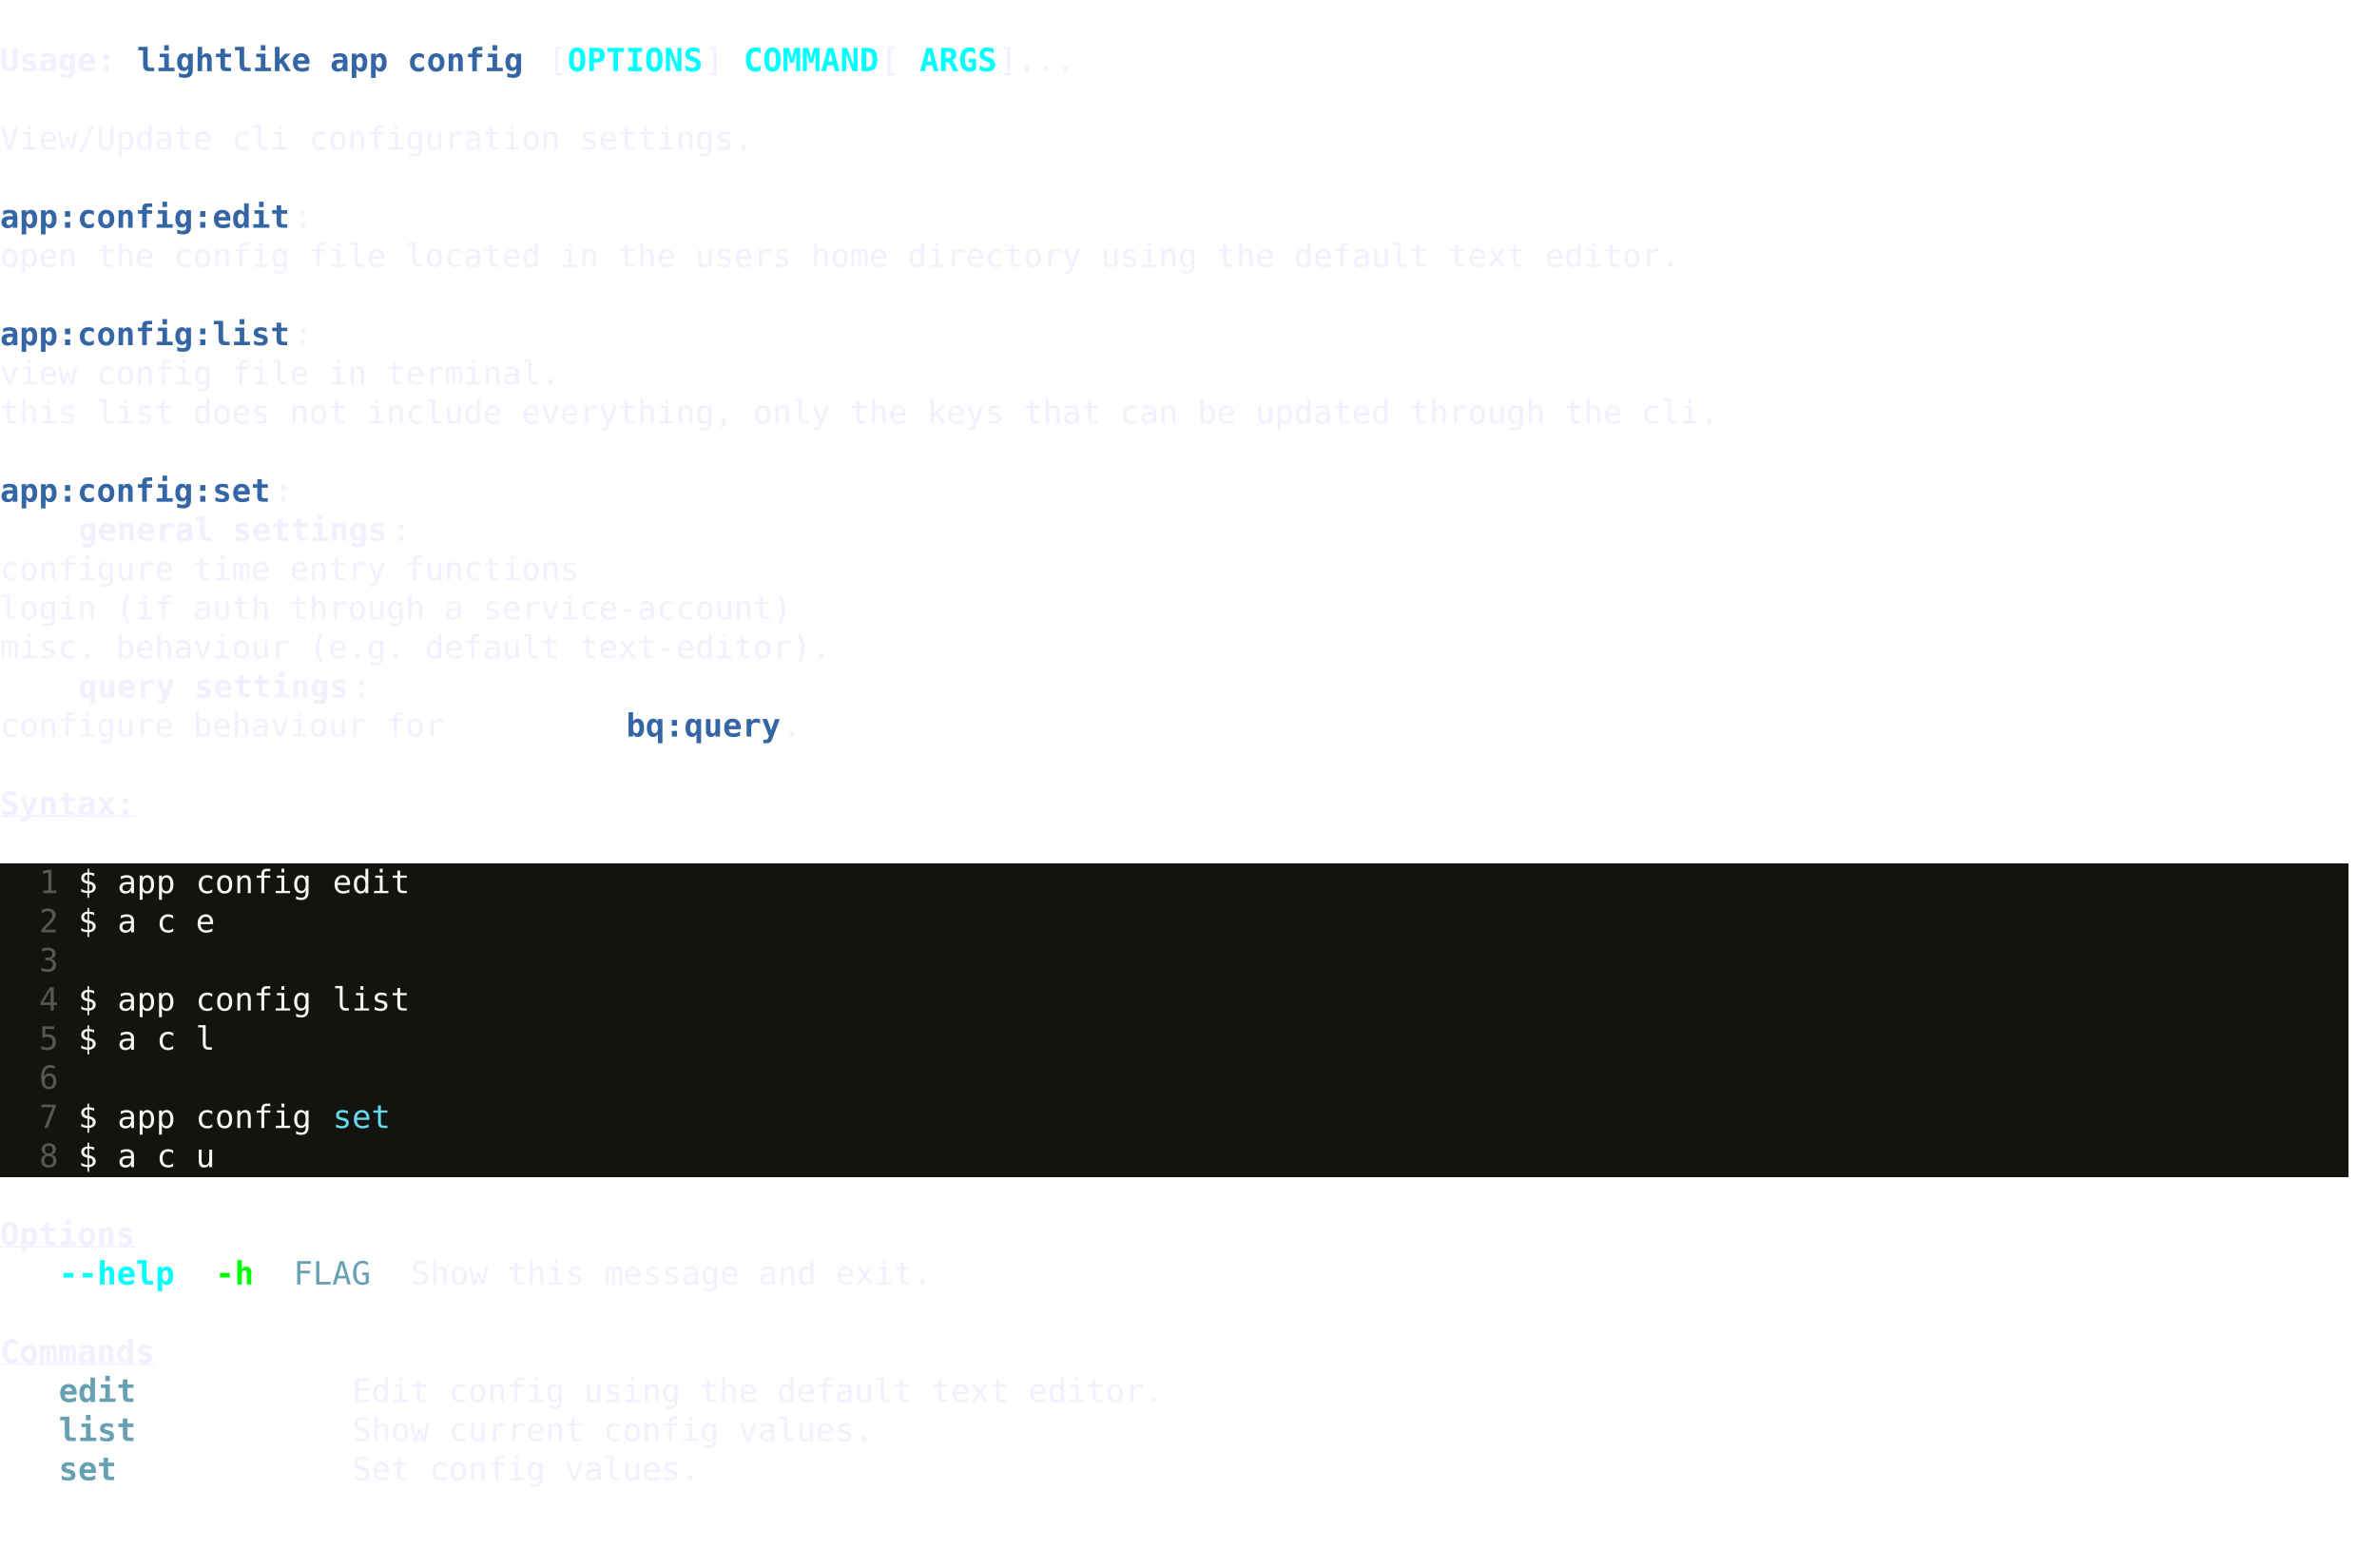
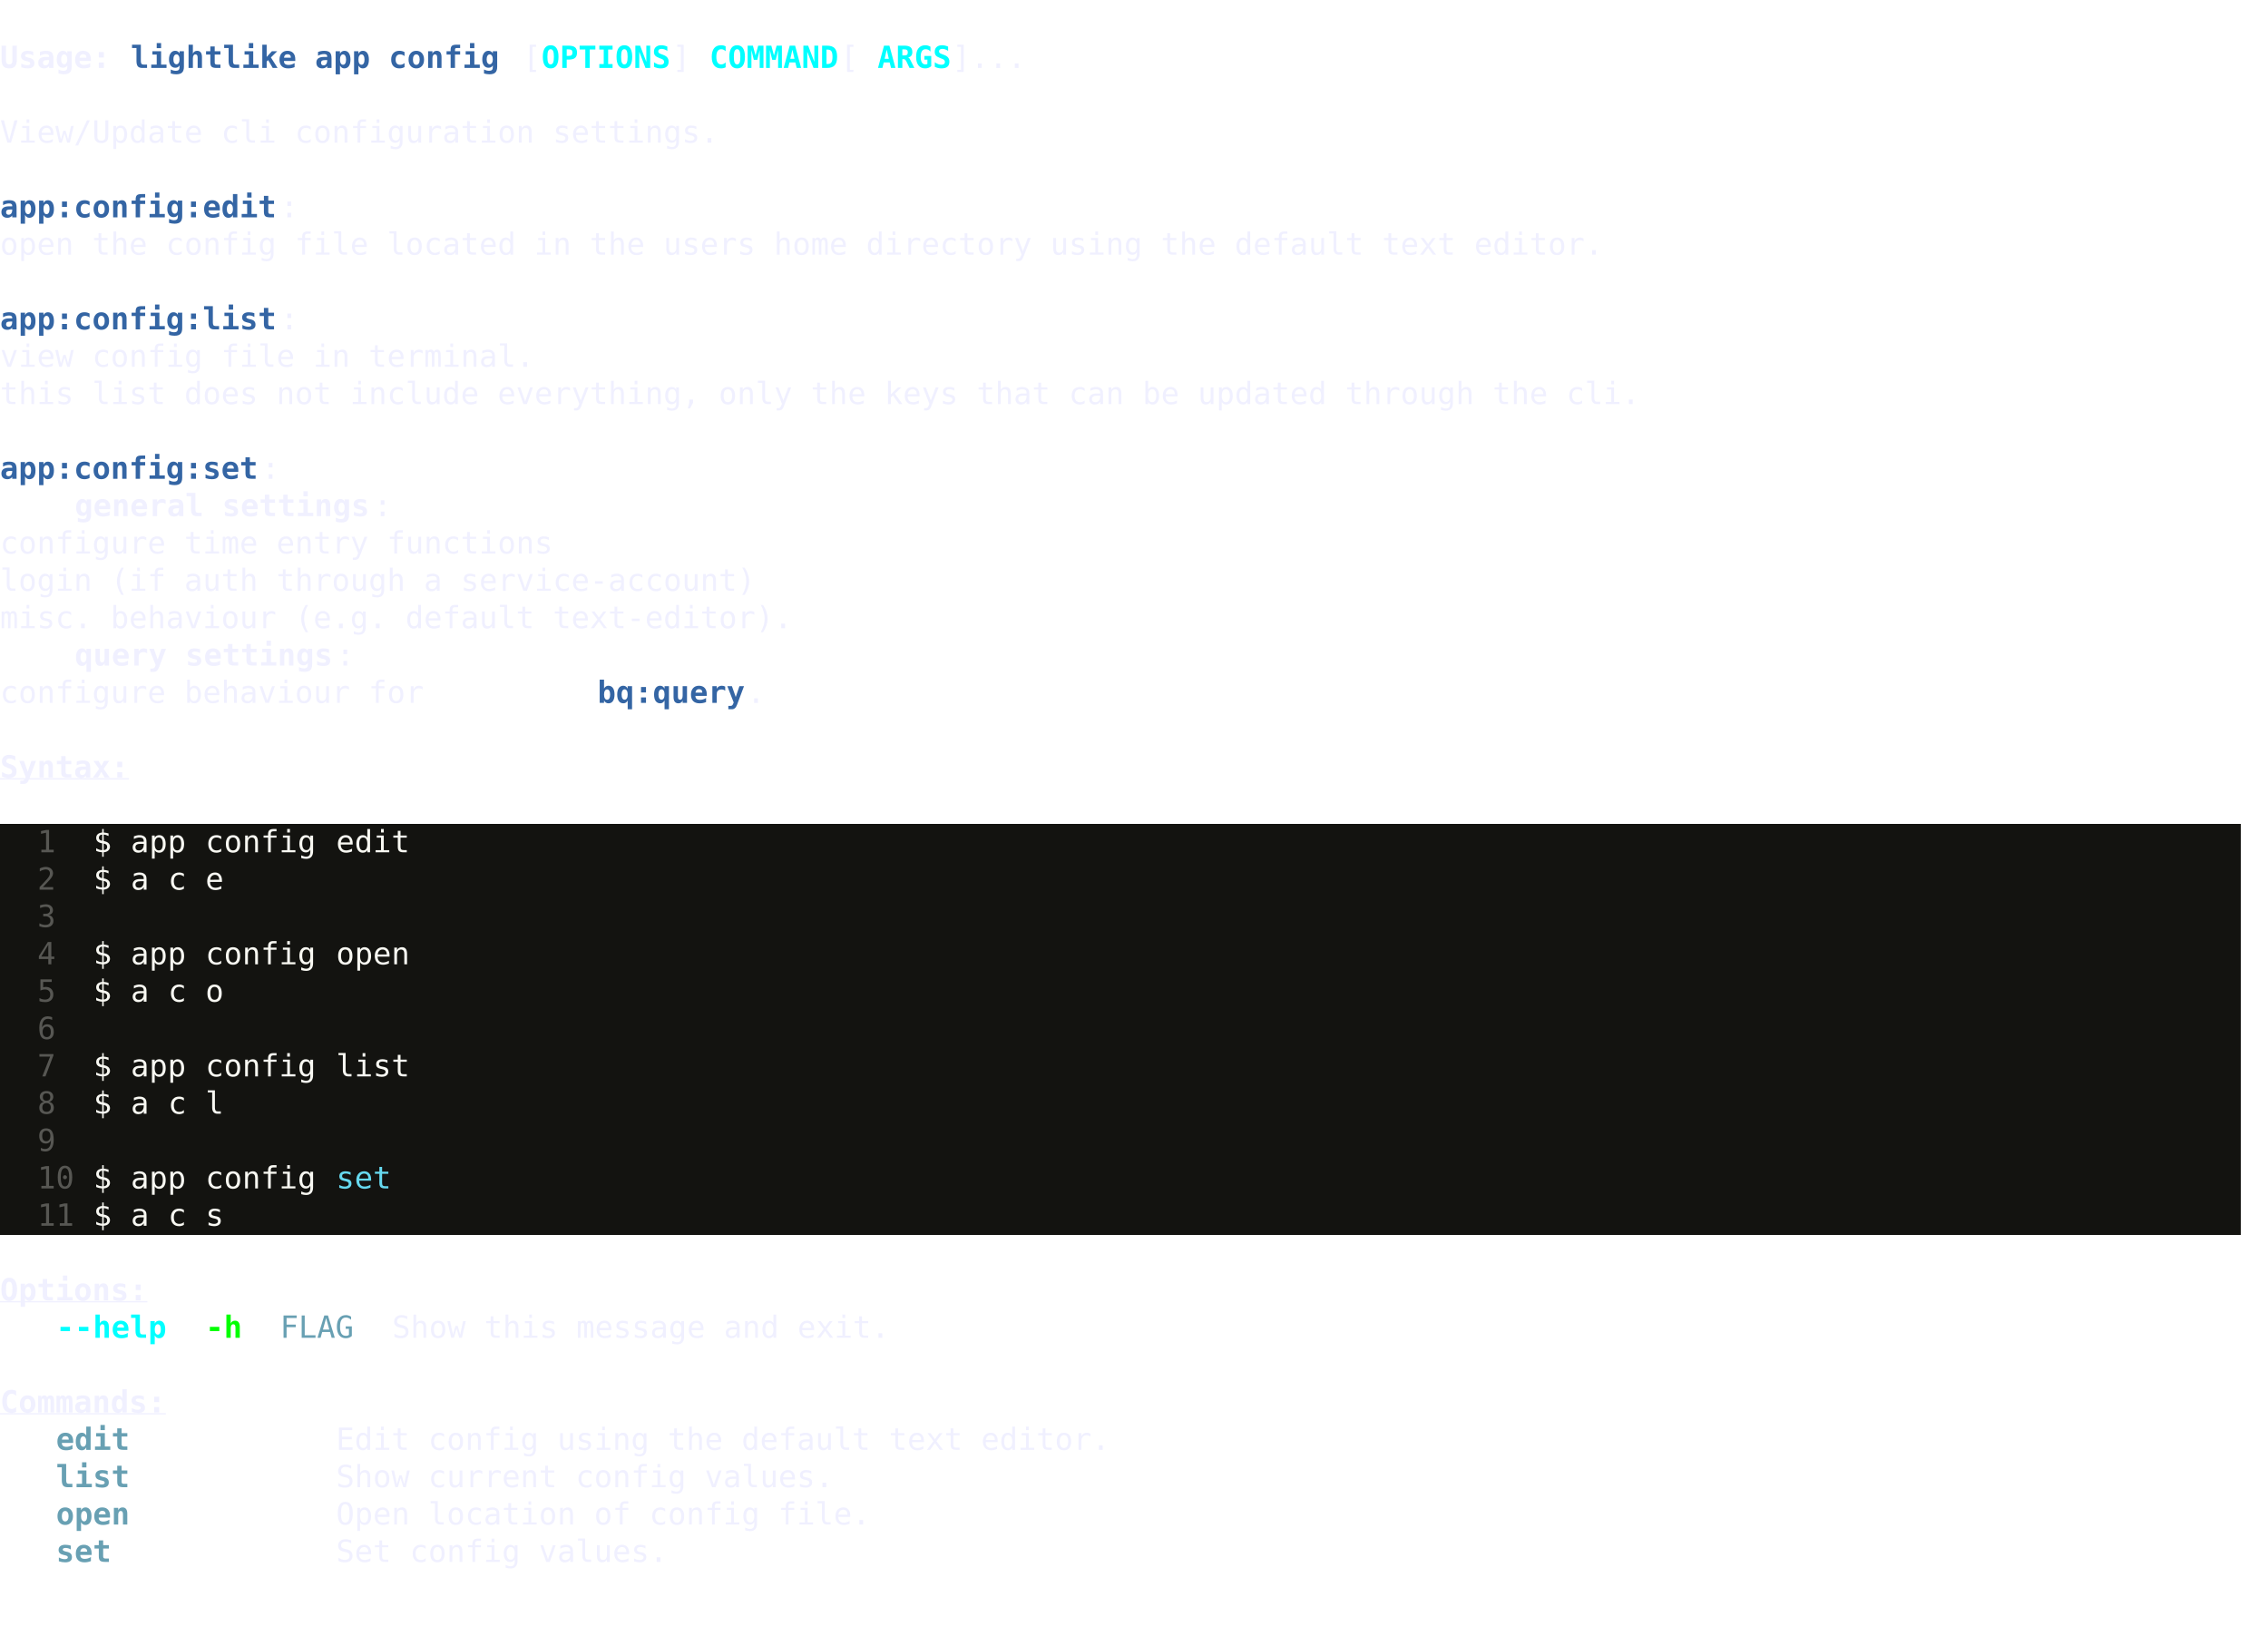
- <svg xmlns="http://www.w3.org/2000/svg" class="rich-terminal" viewBox="0 0 1482 977.2">
+ <svg xmlns="http://www.w3.org/2000/svg" class="rich-terminal" viewBox="0 0 1482 1074.8">
  <style>

    @font-face {
        font-family: "Fira Code";
        src: local("FiraCode-Regular"),
                url("https://cdnjs.cloudflare.com/ajax/libs/firacode/6.2.0/woff2/FiraCode-Regular.woff2") format("woff2"),
                url("https://cdnjs.cloudflare.com/ajax/libs/firacode/6.2.0/woff/FiraCode-Regular.woff") format("woff");
        font-style: normal;
        font-weight: 400;
    }
    @font-face {
        font-family: "Fira Code";
        src: local("FiraCode-Bold"),
                url("https://cdnjs.cloudflare.com/ajax/libs/firacode/6.2.0/woff2/FiraCode-Bold.woff2") format("woff2"),
                url("https://cdnjs.cloudflare.com/ajax/libs/firacode/6.2.0/woff/FiraCode-Bold.woff") format("woff");
        font-style: bold;
        font-weight: 700;
    }

    .lightlike-cli-377291799-matrix {
        font-family: Fira Code, monospace;
        font-size: 20px;
-         line-height: 24.4px;
-         font-variant-east-asian: full-width;
    }

    .lightlike-cli-377291799-title {
        font-size: 18px;
        font-weight: bold;
-         font-family: arial;
    }

    .lightlike-cli-377291799-r1 { fill: #c5c8c6 }
.lightlike-cli-377291799-r2 { fill: #f0f0ff;font-weight: bold }
.lightlike-cli-377291799-r3 { fill: #f0f0ff }
.lightlike-cli-377291799-r4 { fill: #3465a4;font-weight: bold }
.lightlike-cli-377291799-r5 { fill: #00ffff;font-weight: bold }
.lightlike-cli-377291799-r6 { fill: #f0f0ff;font-weight: bold;text-decoration: underline; }
.lightlike-cli-377291799-r7 { fill: #e1e1db;font-weight: bold }
.lightlike-cli-377291799-r8 { fill: #575753 }
.lightlike-cli-377291799-r9 { fill: #f8f8f2 }
.lightlike-cli-377291799-r10 { fill: #66d9ef }
.lightlike-cli-377291799-r11 { fill: #00ff00;font-weight: bold }
.lightlike-cli-377291799-r12 { fill: #68a0b3 }
.lightlike-cli-377291799-r13 { fill: #68a0b3;font-weight: bold }
    </style>
  <defs>
    <clipPath id="lightlike-cli-377291799-clip-terminal">
-       <rect x="0" y="0" width="1463.0" height="926.2" />
+       <rect x="0" y="0" width="1463.0" height="1023.8" />
    </clipPath>
    <clipPath id="lightlike-cli-377291799-line-0">
      <rect x="0" y="1.5" width="1464" height="24.65" />
    </clipPath>
    <clipPath id="lightlike-cli-377291799-line-1">
      <rect x="0" y="25.9" width="1464" height="24.65" />
    </clipPath>
    <clipPath id="lightlike-cli-377291799-line-2">
      <rect x="0" y="50.3" width="1464" height="24.65" />
    </clipPath>
    <clipPath id="lightlike-cli-377291799-line-3">
      <rect x="0" y="74.7" width="1464" height="24.65" />
    </clipPath>
    <clipPath id="lightlike-cli-377291799-line-4">
      <rect x="0" y="99.1" width="1464" height="24.65" />
    </clipPath>
    <clipPath id="lightlike-cli-377291799-line-5">
      <rect x="0" y="123.5" width="1464" height="24.65" />
    </clipPath>
    <clipPath id="lightlike-cli-377291799-line-6">
      <rect x="0" y="147.9" width="1464" height="24.65" />
    </clipPath>
    <clipPath id="lightlike-cli-377291799-line-7">
      <rect x="0" y="172.3" width="1464" height="24.65" />
    </clipPath>
    <clipPath id="lightlike-cli-377291799-line-8">
      <rect x="0" y="196.7" width="1464" height="24.65" />
    </clipPath>
    <clipPath id="lightlike-cli-377291799-line-9">
      <rect x="0" y="221.1" width="1464" height="24.65" />
    </clipPath>
    <clipPath id="lightlike-cli-377291799-line-10">
      <rect x="0" y="245.5" width="1464" height="24.65" />
    </clipPath>
    <clipPath id="lightlike-cli-377291799-line-11">
      <rect x="0" y="269.9" width="1464" height="24.65" />
    </clipPath>
    <clipPath id="lightlike-cli-377291799-line-12">
      <rect x="0" y="294.3" width="1464" height="24.65" />
    </clipPath>
    <clipPath id="lightlike-cli-377291799-line-13">
      <rect x="0" y="318.7" width="1464" height="24.65" />
    </clipPath>
    <clipPath id="lightlike-cli-377291799-line-14">
      <rect x="0" y="343.1" width="1464" height="24.65" />
    </clipPath>
    <clipPath id="lightlike-cli-377291799-line-15">
      <rect x="0" y="367.5" width="1464" height="24.65" />
    </clipPath>
    <clipPath id="lightlike-cli-377291799-line-16">
      <rect x="0" y="391.9" width="1464" height="24.65" />
    </clipPath>
    <clipPath id="lightlike-cli-377291799-line-17">
      <rect x="0" y="416.3" width="1464" height="24.65" />
    </clipPath>
    <clipPath id="lightlike-cli-377291799-line-18">
      <rect x="0" y="440.7" width="1464" height="24.65" />
    </clipPath>
    <clipPath id="lightlike-cli-377291799-line-19">
      <rect x="0" y="465.1" width="1464" height="24.65" />
    </clipPath>
    <clipPath id="lightlike-cli-377291799-line-20">
      <rect x="0" y="489.5" width="1464" height="24.65" />
    </clipPath>
    <clipPath id="lightlike-cli-377291799-line-21">
      <rect x="0" y="513.9" width="1464" height="24.65" />
    </clipPath>
    <clipPath id="lightlike-cli-377291799-line-22">
      <rect x="0" y="538.3" width="1464" height="24.65" />
    </clipPath>
    <clipPath id="lightlike-cli-377291799-line-23">
      <rect x="0" y="562.7" width="1464" height="24.65" />
    </clipPath>
    <clipPath id="lightlike-cli-377291799-line-24">
      <rect x="0" y="587.1" width="1464" height="24.65" />
    </clipPath>
    <clipPath id="lightlike-cli-377291799-line-25">
      <rect x="0" y="611.5" width="1464" height="24.65" />
    </clipPath>
    <clipPath id="lightlike-cli-377291799-line-26">
      <rect x="0" y="635.9" width="1464" height="24.65" />
    </clipPath>
    <clipPath id="lightlike-cli-377291799-line-27">
      <rect x="0" y="660.3" width="1464" height="24.65" />
    </clipPath>
    <clipPath id="lightlike-cli-377291799-line-28">
      <rect x="0" y="684.7" width="1464" height="24.65" />
    </clipPath>
    <clipPath id="lightlike-cli-377291799-line-29">
      <rect x="0" y="709.1" width="1464" height="24.65" />
    </clipPath>
    <clipPath id="lightlike-cli-377291799-line-30">
      <rect x="0" y="733.5" width="1464" height="24.65" />
    </clipPath>
    <clipPath id="lightlike-cli-377291799-line-31">
      <rect x="0" y="757.9" width="1464" height="24.65" />
    </clipPath>
    <clipPath id="lightlike-cli-377291799-line-32">
      <rect x="0" y="782.3" width="1464" height="24.65" />
    </clipPath>
    <clipPath id="lightlike-cli-377291799-line-33">
      <rect x="0" y="806.7" width="1464" height="24.65" />
    </clipPath>
    <clipPath id="lightlike-cli-377291799-line-34">
      <rect x="0" y="831.1" width="1464" height="24.65" />
    </clipPath>
    <clipPath id="lightlike-cli-377291799-line-35">
      <rect x="0" y="855.5" width="1464" height="24.65" />
    </clipPath>
    <clipPath id="lightlike-cli-377291799-line-36">
      <rect x="0" y="879.9" width="1464" height="24.65" />
    </clipPath>
+     <clipPath id="lightlike-cli-377291799-line-37">
+       <rect x="0" y="904.3" width="1464" height="24.65" />
+     </clipPath>
+     <clipPath id="lightlike-cli-377291799-line-38">
+       <rect x="0" y="928.7" width="1464" height="24.65" />
+     </clipPath>
+     <clipPath id="lightlike-cli-377291799-line-39">
+       <rect x="0" y="953.1" width="1464" height="24.65" />
+     </clipPath>
+     <clipPath id="lightlike-cli-377291799-line-40">
+       <rect x="0" y="977.5" width="1464" height="24.65" />
+     </clipPath>
  </defs>
  <rect fill="#131310" x="0" y="538.3" width="24.4" height="24.65" shape-rendering="crispEdges" />
-   <rect fill="#131310" x="24.4" y="538.3" width="24.4" height="24.65" shape-rendering="crispEdges" />
-   <rect fill="#131310" x="48.8" y="538.3" width="24.4" height="24.65" shape-rendering="crispEdges" />
-   <rect fill="#131310" x="73.2" y="538.3" width="36.6" height="24.65" shape-rendering="crispEdges" />
-   <rect fill="#131310" x="109.8" y="538.3" width="12.2" height="24.65" shape-rendering="crispEdges" />
-   <rect fill="#131310" x="122" y="538.3" width="73.2" height="24.65" shape-rendering="crispEdges" />
-   <rect fill="#131310" x="195.2" y="538.3" width="12.2" height="24.65" shape-rendering="crispEdges" />
-   <rect fill="#131310" x="207.4" y="538.3" width="48.8" height="24.65" shape-rendering="crispEdges" />
-   <rect fill="#131310" x="256.2" y="538.3" width="1207.8" height="24.65" shape-rendering="crispEdges" />
+   <rect fill="#131310" x="24.4" y="538.3" width="36.6" height="24.65" shape-rendering="crispEdges" />
+   <rect fill="#131310" x="61" y="538.3" width="24.4" height="24.65" shape-rendering="crispEdges" />
+   <rect fill="#131310" x="85.4" y="538.3" width="36.6" height="24.65" shape-rendering="crispEdges" />
+   <rect fill="#131310" x="122" y="538.3" width="12.2" height="24.65" shape-rendering="crispEdges" />
+   <rect fill="#131310" x="134.2" y="538.3" width="73.2" height="24.65" shape-rendering="crispEdges" />
+   <rect fill="#131310" x="207.4" y="538.3" width="12.2" height="24.65" shape-rendering="crispEdges" />
+   <rect fill="#131310" x="219.6" y="538.3" width="48.8" height="24.65" shape-rendering="crispEdges" />
+   <rect fill="#131310" x="268.4" y="538.3" width="1195.6" height="24.65" shape-rendering="crispEdges" />
  <rect fill="#131310" x="0" y="562.7" width="24.4" height="24.65" shape-rendering="crispEdges" />
-   <rect fill="#131310" x="24.4" y="562.7" width="24.4" height="24.65" shape-rendering="crispEdges" />
-   <rect fill="#131310" x="48.8" y="562.7" width="24.4" height="24.65" shape-rendering="crispEdges" />
-   <rect fill="#131310" x="73.2" y="562.7" width="12.2" height="24.65" shape-rendering="crispEdges" />
+   <rect fill="#131310" x="24.4" y="562.7" width="36.6" height="24.65" shape-rendering="crispEdges" />
+   <rect fill="#131310" x="61" y="562.7" width="24.4" height="24.65" shape-rendering="crispEdges" />
  <rect fill="#131310" x="85.4" y="562.7" width="12.2" height="24.65" shape-rendering="crispEdges" />
  <rect fill="#131310" x="97.6" y="562.7" width="12.2" height="24.65" shape-rendering="crispEdges" />
  <rect fill="#131310" x="109.8" y="562.7" width="12.2" height="24.65" shape-rendering="crispEdges" />
  <rect fill="#131310" x="122" y="562.7" width="12.2" height="24.65" shape-rendering="crispEdges" />
-   <rect fill="#131310" x="134.2" y="562.7" width="1329.8" height="24.65" shape-rendering="crispEdges" />
+   <rect fill="#131310" x="134.2" y="562.7" width="12.2" height="24.65" shape-rendering="crispEdges" />
+   <rect fill="#131310" x="146.4" y="562.7" width="1317.6" height="24.65" shape-rendering="crispEdges" />
  <rect fill="#131310" x="0" y="587.1" width="24.4" height="24.65" shape-rendering="crispEdges" />
-   <rect fill="#131310" x="24.4" y="587.1" width="24.4" height="24.65" shape-rendering="crispEdges" />
-   <rect fill="#131310" x="48.8" y="587.1" width="1415.2" height="24.65" shape-rendering="crispEdges" />
+   <rect fill="#131310" x="24.4" y="587.1" width="36.6" height="24.65" shape-rendering="crispEdges" />
+   <rect fill="#131310" x="61" y="587.1" width="1403" height="24.65" shape-rendering="crispEdges" />
  <rect fill="#131310" x="0" y="611.5" width="24.4" height="24.65" shape-rendering="crispEdges" />
-   <rect fill="#131310" x="24.4" y="611.5" width="24.4" height="24.65" shape-rendering="crispEdges" />
-   <rect fill="#131310" x="48.8" y="611.5" width="24.4" height="24.65" shape-rendering="crispEdges" />
-   <rect fill="#131310" x="73.2" y="611.5" width="36.6" height="24.65" shape-rendering="crispEdges" />
-   <rect fill="#131310" x="109.8" y="611.5" width="12.2" height="24.65" shape-rendering="crispEdges" />
-   <rect fill="#131310" x="122" y="611.5" width="73.2" height="24.65" shape-rendering="crispEdges" />
-   <rect fill="#131310" x="195.2" y="611.5" width="12.2" height="24.65" shape-rendering="crispEdges" />
-   <rect fill="#131310" x="207.4" y="611.5" width="48.8" height="24.65" shape-rendering="crispEdges" />
-   <rect fill="#131310" x="256.2" y="611.5" width="1207.8" height="24.65" shape-rendering="crispEdges" />
+   <rect fill="#131310" x="24.4" y="611.5" width="36.6" height="24.65" shape-rendering="crispEdges" />
+   <rect fill="#131310" x="61" y="611.5" width="24.4" height="24.65" shape-rendering="crispEdges" />
+   <rect fill="#131310" x="85.4" y="611.5" width="36.6" height="24.65" shape-rendering="crispEdges" />
+   <rect fill="#131310" x="122" y="611.5" width="12.2" height="24.65" shape-rendering="crispEdges" />
+   <rect fill="#131310" x="134.2" y="611.5" width="73.2" height="24.65" shape-rendering="crispEdges" />
+   <rect fill="#131310" x="207.4" y="611.5" width="12.2" height="24.65" shape-rendering="crispEdges" />
+   <rect fill="#131310" x="219.6" y="611.5" width="48.8" height="24.65" shape-rendering="crispEdges" />
+   <rect fill="#131310" x="268.4" y="611.5" width="1195.6" height="24.65" shape-rendering="crispEdges" />
  <rect fill="#131310" x="0" y="635.9" width="24.4" height="24.65" shape-rendering="crispEdges" />
-   <rect fill="#131310" x="24.4" y="635.9" width="24.4" height="24.65" shape-rendering="crispEdges" />
-   <rect fill="#131310" x="48.8" y="635.9" width="24.4" height="24.65" shape-rendering="crispEdges" />
-   <rect fill="#131310" x="73.2" y="635.9" width="12.2" height="24.65" shape-rendering="crispEdges" />
+   <rect fill="#131310" x="24.4" y="635.9" width="36.6" height="24.65" shape-rendering="crispEdges" />
+   <rect fill="#131310" x="61" y="635.9" width="24.4" height="24.65" shape-rendering="crispEdges" />
  <rect fill="#131310" x="85.4" y="635.9" width="12.2" height="24.65" shape-rendering="crispEdges" />
  <rect fill="#131310" x="97.6" y="635.9" width="12.2" height="24.65" shape-rendering="crispEdges" />
  <rect fill="#131310" x="109.8" y="635.9" width="12.2" height="24.65" shape-rendering="crispEdges" />
  <rect fill="#131310" x="122" y="635.9" width="12.2" height="24.65" shape-rendering="crispEdges" />
-   <rect fill="#131310" x="134.2" y="635.9" width="1329.8" height="24.65" shape-rendering="crispEdges" />
+   <rect fill="#131310" x="134.2" y="635.9" width="12.2" height="24.65" shape-rendering="crispEdges" />
+   <rect fill="#131310" x="146.4" y="635.9" width="1317.6" height="24.65" shape-rendering="crispEdges" />
  <rect fill="#131310" x="0" y="660.3" width="24.4" height="24.65" shape-rendering="crispEdges" />
-   <rect fill="#131310" x="24.4" y="660.3" width="24.4" height="24.65" shape-rendering="crispEdges" />
-   <rect fill="#131310" x="48.8" y="660.3" width="1415.2" height="24.65" shape-rendering="crispEdges" />
+   <rect fill="#131310" x="24.4" y="660.3" width="36.6" height="24.65" shape-rendering="crispEdges" />
+   <rect fill="#131310" x="61" y="660.3" width="1403" height="24.65" shape-rendering="crispEdges" />
  <rect fill="#131310" x="0" y="684.7" width="24.4" height="24.65" shape-rendering="crispEdges" />
-   <rect fill="#131310" x="24.4" y="684.7" width="24.4" height="24.65" shape-rendering="crispEdges" />
-   <rect fill="#131310" x="48.8" y="684.7" width="24.4" height="24.65" shape-rendering="crispEdges" />
-   <rect fill="#131310" x="73.2" y="684.7" width="36.6" height="24.65" shape-rendering="crispEdges" />
-   <rect fill="#131310" x="109.8" y="684.7" width="12.2" height="24.65" shape-rendering="crispEdges" />
-   <rect fill="#131310" x="122" y="684.7" width="73.2" height="24.65" shape-rendering="crispEdges" />
-   <rect fill="#131310" x="195.2" y="684.7" width="12.2" height="24.65" shape-rendering="crispEdges" />
-   <rect fill="#131310" x="207.4" y="684.7" width="36.6" height="24.65" shape-rendering="crispEdges" />
-   <rect fill="#131310" x="244" y="684.7" width="1220" height="24.65" shape-rendering="crispEdges" />
+   <rect fill="#131310" x="24.4" y="684.7" width="36.6" height="24.65" shape-rendering="crispEdges" />
+   <rect fill="#131310" x="61" y="684.7" width="24.4" height="24.65" shape-rendering="crispEdges" />
+   <rect fill="#131310" x="85.4" y="684.7" width="36.6" height="24.65" shape-rendering="crispEdges" />
+   <rect fill="#131310" x="122" y="684.7" width="12.2" height="24.65" shape-rendering="crispEdges" />
+   <rect fill="#131310" x="134.2" y="684.7" width="73.2" height="24.65" shape-rendering="crispEdges" />
+   <rect fill="#131310" x="207.4" y="684.7" width="12.2" height="24.65" shape-rendering="crispEdges" />
+   <rect fill="#131310" x="219.6" y="684.7" width="48.8" height="24.65" shape-rendering="crispEdges" />
+   <rect fill="#131310" x="268.4" y="684.7" width="1195.6" height="24.65" shape-rendering="crispEdges" />
  <rect fill="#131310" x="0" y="709.1" width="24.4" height="24.65" shape-rendering="crispEdges" />
-   <rect fill="#131310" x="24.4" y="709.1" width="24.4" height="24.65" shape-rendering="crispEdges" />
-   <rect fill="#131310" x="48.8" y="709.1" width="24.4" height="24.65" shape-rendering="crispEdges" />
-   <rect fill="#131310" x="73.2" y="709.1" width="12.2" height="24.65" shape-rendering="crispEdges" />
+   <rect fill="#131310" x="24.4" y="709.1" width="36.6" height="24.65" shape-rendering="crispEdges" />
+   <rect fill="#131310" x="61" y="709.1" width="24.4" height="24.65" shape-rendering="crispEdges" />
  <rect fill="#131310" x="85.4" y="709.1" width="12.2" height="24.65" shape-rendering="crispEdges" />
  <rect fill="#131310" x="97.6" y="709.1" width="12.2" height="24.65" shape-rendering="crispEdges" />
  <rect fill="#131310" x="109.8" y="709.1" width="12.2" height="24.65" shape-rendering="crispEdges" />
  <rect fill="#131310" x="122" y="709.1" width="12.2" height="24.65" shape-rendering="crispEdges" />
-   <rect fill="#131310" x="134.2" y="709.1" width="97.6" height="24.65" shape-rendering="crispEdges" />
-   <rect fill="#131310" x="231.8" y="709.1" width="1232.2" height="24.65" shape-rendering="crispEdges" />
+   <rect fill="#131310" x="134.2" y="709.1" width="12.2" height="24.65" shape-rendering="crispEdges" />
+   <rect fill="#131310" x="146.4" y="709.1" width="1317.6" height="24.65" shape-rendering="crispEdges" />
+   <rect fill="#131310" x="0" y="733.5" width="24.4" height="24.65" shape-rendering="crispEdges" />
+   <rect fill="#131310" x="24.4" y="733.5" width="36.6" height="24.65" shape-rendering="crispEdges" />
+   <rect fill="#131310" x="61" y="733.5" width="1403" height="24.65" shape-rendering="crispEdges" />
+   <rect fill="#131310" x="0" y="757.9" width="24.4" height="24.65" shape-rendering="crispEdges" />
+   <rect fill="#131310" x="24.4" y="757.9" width="36.6" height="24.65" shape-rendering="crispEdges" />
+   <rect fill="#131310" x="61" y="757.9" width="24.4" height="24.65" shape-rendering="crispEdges" />
+   <rect fill="#131310" x="85.4" y="757.9" width="36.6" height="24.65" shape-rendering="crispEdges" />
+   <rect fill="#131310" x="122" y="757.9" width="12.2" height="24.65" shape-rendering="crispEdges" />
+   <rect fill="#131310" x="134.2" y="757.9" width="73.2" height="24.65" shape-rendering="crispEdges" />
+   <rect fill="#131310" x="207.4" y="757.9" width="12.2" height="24.65" shape-rendering="crispEdges" />
+   <rect fill="#131310" x="219.6" y="757.9" width="36.6" height="24.65" shape-rendering="crispEdges" />
+   <rect fill="#131310" x="256.2" y="757.9" width="1207.8" height="24.65" shape-rendering="crispEdges" />
+   <rect fill="#131310" x="0" y="782.3" width="24.4" height="24.65" shape-rendering="crispEdges" />
+   <rect fill="#131310" x="24.4" y="782.3" width="36.6" height="24.65" shape-rendering="crispEdges" />
+   <rect fill="#131310" x="61" y="782.3" width="24.4" height="24.65" shape-rendering="crispEdges" />
+   <rect fill="#131310" x="85.4" y="782.3" width="12.2" height="24.65" shape-rendering="crispEdges" />
+   <rect fill="#131310" x="97.6" y="782.3" width="12.2" height="24.65" shape-rendering="crispEdges" />
+   <rect fill="#131310" x="109.8" y="782.3" width="12.2" height="24.65" shape-rendering="crispEdges" />
+   <rect fill="#131310" x="122" y="782.3" width="12.2" height="24.65" shape-rendering="crispEdges" />
+   <rect fill="#131310" x="134.2" y="782.3" width="12.2" height="24.65" shape-rendering="crispEdges" />
+   <rect fill="#131310" x="146.4" y="782.3" width="97.6" height="24.65" shape-rendering="crispEdges" />
+   <rect fill="#131310" x="244" y="782.3" width="1220" height="24.65" shape-rendering="crispEdges" />
  <g class="lightlike-cli-377291799-matrix">
    <text class="lightlike-cli-377291799-r1" x="1464" y="20" textLength="12.2" clip-path="url(#lightlike-cli-377291799-line-0)">
</text>
    <text class="lightlike-cli-377291799-r2" x="0" y="44.4" textLength="73.2" clip-path="url(#lightlike-cli-377291799-line-1)">Usage:</text>
    <text class="lightlike-cli-377291799-r4" x="85.4" y="44.4" textLength="244" clip-path="url(#lightlike-cli-377291799-line-1)">lightlike app config</text>
    <text class="lightlike-cli-377291799-r3" x="341.6" y="44.4" textLength="12.2" clip-path="url(#lightlike-cli-377291799-line-1)">[</text>
    <text class="lightlike-cli-377291799-r5" x="353.8" y="44.4" textLength="85.4" clip-path="url(#lightlike-cli-377291799-line-1)">OPTIONS</text>
    <text class="lightlike-cli-377291799-r3" x="439.2" y="44.4" textLength="24.4" clip-path="url(#lightlike-cli-377291799-line-1)">] </text>
    <text class="lightlike-cli-377291799-r5" x="463.6" y="44.4" textLength="85.4" clip-path="url(#lightlike-cli-377291799-line-1)">COMMAND</text>
    <text class="lightlike-cli-377291799-r3" x="549" y="44.4" textLength="24.4" clip-path="url(#lightlike-cli-377291799-line-1)"> [</text>
    <text class="lightlike-cli-377291799-r5" x="573.4" y="44.4" textLength="48.8" clip-path="url(#lightlike-cli-377291799-line-1)">ARGS</text>
    <text class="lightlike-cli-377291799-r3" x="622.2" y="44.4" textLength="48.8" clip-path="url(#lightlike-cli-377291799-line-1)">]...</text>
    <text class="lightlike-cli-377291799-r1" x="1464" y="44.4" textLength="12.2" clip-path="url(#lightlike-cli-377291799-line-1)">
</text>
    <text class="lightlike-cli-377291799-r1" x="1464" y="68.8" textLength="12.2" clip-path="url(#lightlike-cli-377291799-line-2)">
</text>
    <text class="lightlike-cli-377291799-r3" x="0" y="93.2" textLength="475.8" clip-path="url(#lightlike-cli-377291799-line-3)">View/Update cli configuration settings.</text>
    <text class="lightlike-cli-377291799-r1" x="1464" y="93.2" textLength="12.2" clip-path="url(#lightlike-cli-377291799-line-3)">
</text>
    <text class="lightlike-cli-377291799-r1" x="1464" y="117.6" textLength="12.2" clip-path="url(#lightlike-cli-377291799-line-4)">
</text>
    <text class="lightlike-cli-377291799-r4" x="0" y="142" textLength="183" clip-path="url(#lightlike-cli-377291799-line-5)">app:config:edit</text>
    <text class="lightlike-cli-377291799-r3" x="183" y="142" textLength="12.2" clip-path="url(#lightlike-cli-377291799-line-5)">:</text>
    <text class="lightlike-cli-377291799-r1" x="1464" y="142" textLength="12.2" clip-path="url(#lightlike-cli-377291799-line-5)">
</text>
    <text class="lightlike-cli-377291799-r3" x="0" y="166.4" textLength="1110.2" clip-path="url(#lightlike-cli-377291799-line-6)">    open the config file located in the users home directory using the default text editor.</text>
    <text class="lightlike-cli-377291799-r1" x="1464" y="166.4" textLength="12.2" clip-path="url(#lightlike-cli-377291799-line-6)">
</text>
    <text class="lightlike-cli-377291799-r1" x="1464" y="190.8" textLength="12.2" clip-path="url(#lightlike-cli-377291799-line-7)">
</text>
    <text class="lightlike-cli-377291799-r4" x="0" y="215.2" textLength="183" clip-path="url(#lightlike-cli-377291799-line-8)">app:config:list</text>
    <text class="lightlike-cli-377291799-r3" x="183" y="215.2" textLength="12.2" clip-path="url(#lightlike-cli-377291799-line-8)">:</text>
    <text class="lightlike-cli-377291799-r1" x="1464" y="215.2" textLength="12.2" clip-path="url(#lightlike-cli-377291799-line-8)">
</text>
    <text class="lightlike-cli-377291799-r3" x="0" y="239.6" textLength="402.6" clip-path="url(#lightlike-cli-377291799-line-9)">    view config file in terminal.</text>
    <text class="lightlike-cli-377291799-r1" x="1464" y="239.6" textLength="12.2" clip-path="url(#lightlike-cli-377291799-line-9)">
</text>
    <text class="lightlike-cli-377291799-r3" x="0" y="264" textLength="1134.6" clip-path="url(#lightlike-cli-377291799-line-10)">    this list does not include everything, only the keys that can be updated through the cli.</text>
    <text class="lightlike-cli-377291799-r1" x="1464" y="264" textLength="12.2" clip-path="url(#lightlike-cli-377291799-line-10)">
</text>
    <text class="lightlike-cli-377291799-r1" x="1464" y="288.4" textLength="12.2" clip-path="url(#lightlike-cli-377291799-line-11)">
</text>
    <text class="lightlike-cli-377291799-r4" x="0" y="312.8" textLength="170.8" clip-path="url(#lightlike-cli-377291799-line-12)">app:config:set</text>
    <text class="lightlike-cli-377291799-r3" x="170.8" y="312.8" textLength="12.2" clip-path="url(#lightlike-cli-377291799-line-12)">:</text>
    <text class="lightlike-cli-377291799-r1" x="1464" y="312.8" textLength="12.2" clip-path="url(#lightlike-cli-377291799-line-12)">
</text>
    <text class="lightlike-cli-377291799-r2" x="48.8" y="337.2" textLength="195.2" clip-path="url(#lightlike-cli-377291799-line-13)">general settings</text>
    <text class="lightlike-cli-377291799-r3" x="244" y="337.2" textLength="12.2" clip-path="url(#lightlike-cli-377291799-line-13)">:</text>
    <text class="lightlike-cli-377291799-r1" x="1464" y="337.2" textLength="12.2" clip-path="url(#lightlike-cli-377291799-line-13)">
</text>
    <text class="lightlike-cli-377291799-r3" x="0" y="361.6" textLength="463.6" clip-path="url(#lightlike-cli-377291799-line-14)">        configure time entry functions</text>
    <text class="lightlike-cli-377291799-r1" x="1464" y="361.6" textLength="12.2" clip-path="url(#lightlike-cli-377291799-line-14)">
</text>
    <text class="lightlike-cli-377291799-r3" x="0" y="386" textLength="597.8" clip-path="url(#lightlike-cli-377291799-line-15)">        login (if auth through a service-account)</text>
    <text class="lightlike-cli-377291799-r1" x="1464" y="386" textLength="12.2" clip-path="url(#lightlike-cli-377291799-line-15)">
</text>
    <text class="lightlike-cli-377291799-r3" x="0" y="410.4" textLength="622.2" clip-path="url(#lightlike-cli-377291799-line-16)">        misc. behaviour (e.g. default text-editor).</text>
    <text class="lightlike-cli-377291799-r1" x="1464" y="410.4" textLength="12.2" clip-path="url(#lightlike-cli-377291799-line-16)">
</text>
    <text class="lightlike-cli-377291799-r2" x="48.8" y="434.8" textLength="170.8" clip-path="url(#lightlike-cli-377291799-line-17)">query settings</text>
    <text class="lightlike-cli-377291799-r3" x="219.6" y="434.8" textLength="12.2" clip-path="url(#lightlike-cli-377291799-line-17)">:</text>
    <text class="lightlike-cli-377291799-r1" x="1464" y="434.8" textLength="12.2" clip-path="url(#lightlike-cli-377291799-line-17)">
</text>
    <text class="lightlike-cli-377291799-r3" x="0" y="459.2" textLength="390.4" clip-path="url(#lightlike-cli-377291799-line-18)">        configure behaviour for </text>
    <text class="lightlike-cli-377291799-r4" x="390.4" y="459.2" textLength="97.6" clip-path="url(#lightlike-cli-377291799-line-18)">bq:query</text>
    <text class="lightlike-cli-377291799-r3" x="488" y="459.2" textLength="12.2" clip-path="url(#lightlike-cli-377291799-line-18)">.</text>
    <text class="lightlike-cli-377291799-r1" x="1464" y="459.2" textLength="12.2" clip-path="url(#lightlike-cli-377291799-line-18)">
</text>
    <text class="lightlike-cli-377291799-r1" x="1464" y="483.6" textLength="12.2" clip-path="url(#lightlike-cli-377291799-line-19)">
</text>
    <text class="lightlike-cli-377291799-r6" x="0" y="508" textLength="85.4" clip-path="url(#lightlike-cli-377291799-line-20)">Syntax:</text>
    <text class="lightlike-cli-377291799-r1" x="1464" y="508" textLength="12.2" clip-path="url(#lightlike-cli-377291799-line-20)">
</text>
    <text class="lightlike-cli-377291799-r1" x="1464" y="532.4" textLength="12.2" clip-path="url(#lightlike-cli-377291799-line-21)">
</text>
-     <text class="lightlike-cli-377291799-r8" x="24.4" y="556.8" textLength="24.4" clip-path="url(#lightlike-cli-377291799-line-22)">1 </text>
-     <text class="lightlike-cli-377291799-r9" x="48.8" y="556.8" textLength="24.4" clip-path="url(#lightlike-cli-377291799-line-22)">$ </text>
-     <text class="lightlike-cli-377291799-r9" x="73.2" y="556.8" textLength="36.6" clip-path="url(#lightlike-cli-377291799-line-22)">app</text>
-     <text class="lightlike-cli-377291799-r9" x="122" y="556.8" textLength="73.2" clip-path="url(#lightlike-cli-377291799-line-22)">config</text>
-     <text class="lightlike-cli-377291799-r9" x="207.4" y="556.8" textLength="48.8" clip-path="url(#lightlike-cli-377291799-line-22)">edit</text>
+     <text class="lightlike-cli-377291799-r8" x="24.4" y="556.8" textLength="36.6" clip-path="url(#lightlike-cli-377291799-line-22)"> 1 </text>
+     <text class="lightlike-cli-377291799-r9" x="61" y="556.8" textLength="24.4" clip-path="url(#lightlike-cli-377291799-line-22)">$ </text>
+     <text class="lightlike-cli-377291799-r9" x="85.4" y="556.8" textLength="36.6" clip-path="url(#lightlike-cli-377291799-line-22)">app</text>
+     <text class="lightlike-cli-377291799-r9" x="134.2" y="556.8" textLength="73.2" clip-path="url(#lightlike-cli-377291799-line-22)">config</text>
+     <text class="lightlike-cli-377291799-r9" x="219.6" y="556.8" textLength="48.8" clip-path="url(#lightlike-cli-377291799-line-22)">edit</text>
    <text class="lightlike-cli-377291799-r1" x="1464" y="556.8" textLength="12.2" clip-path="url(#lightlike-cli-377291799-line-22)">
</text>
-     <text class="lightlike-cli-377291799-r8" x="24.4" y="581.2" textLength="24.4" clip-path="url(#lightlike-cli-377291799-line-23)">2 </text>
-     <text class="lightlike-cli-377291799-r9" x="48.8" y="581.2" textLength="24.4" clip-path="url(#lightlike-cli-377291799-line-23)">$ </text>
-     <text class="lightlike-cli-377291799-r9" x="73.2" y="581.2" textLength="12.2" clip-path="url(#lightlike-cli-377291799-line-23)">a</text>
-     <text class="lightlike-cli-377291799-r9" x="97.6" y="581.2" textLength="12.2" clip-path="url(#lightlike-cli-377291799-line-23)">c</text>
-     <text class="lightlike-cli-377291799-r9" x="122" y="581.2" textLength="12.2" clip-path="url(#lightlike-cli-377291799-line-23)">e</text>
+     <text class="lightlike-cli-377291799-r8" x="24.4" y="581.2" textLength="36.6" clip-path="url(#lightlike-cli-377291799-line-23)"> 2 </text>
+     <text class="lightlike-cli-377291799-r9" x="61" y="581.2" textLength="24.4" clip-path="url(#lightlike-cli-377291799-line-23)">$ </text>
+     <text class="lightlike-cli-377291799-r9" x="85.4" y="581.2" textLength="12.2" clip-path="url(#lightlike-cli-377291799-line-23)">a</text>
+     <text class="lightlike-cli-377291799-r9" x="109.8" y="581.2" textLength="12.2" clip-path="url(#lightlike-cli-377291799-line-23)">c</text>
+     <text class="lightlike-cli-377291799-r9" x="134.2" y="581.2" textLength="12.2" clip-path="url(#lightlike-cli-377291799-line-23)">e</text>
    <text class="lightlike-cli-377291799-r1" x="1464" y="581.2" textLength="12.2" clip-path="url(#lightlike-cli-377291799-line-23)">
</text>
-     <text class="lightlike-cli-377291799-r8" x="24.4" y="605.6" textLength="24.4" clip-path="url(#lightlike-cli-377291799-line-24)">3 </text>
+     <text class="lightlike-cli-377291799-r8" x="24.4" y="605.6" textLength="36.6" clip-path="url(#lightlike-cli-377291799-line-24)"> 3 </text>
    <text class="lightlike-cli-377291799-r1" x="1464" y="605.6" textLength="12.2" clip-path="url(#lightlike-cli-377291799-line-24)">
</text>
-     <text class="lightlike-cli-377291799-r8" x="24.4" y="630" textLength="24.4" clip-path="url(#lightlike-cli-377291799-line-25)">4 </text>
-     <text class="lightlike-cli-377291799-r9" x="48.8" y="630" textLength="24.4" clip-path="url(#lightlike-cli-377291799-line-25)">$ </text>
-     <text class="lightlike-cli-377291799-r9" x="73.2" y="630" textLength="36.6" clip-path="url(#lightlike-cli-377291799-line-25)">app</text>
-     <text class="lightlike-cli-377291799-r9" x="122" y="630" textLength="73.2" clip-path="url(#lightlike-cli-377291799-line-25)">config</text>
-     <text class="lightlike-cli-377291799-r9" x="207.4" y="630" textLength="48.8" clip-path="url(#lightlike-cli-377291799-line-25)">list</text>
+     <text class="lightlike-cli-377291799-r8" x="24.4" y="630" textLength="36.6" clip-path="url(#lightlike-cli-377291799-line-25)"> 4 </text>
+     <text class="lightlike-cli-377291799-r9" x="61" y="630" textLength="24.4" clip-path="url(#lightlike-cli-377291799-line-25)">$ </text>
+     <text class="lightlike-cli-377291799-r9" x="85.4" y="630" textLength="36.6" clip-path="url(#lightlike-cli-377291799-line-25)">app</text>
+     <text class="lightlike-cli-377291799-r9" x="134.2" y="630" textLength="73.2" clip-path="url(#lightlike-cli-377291799-line-25)">config</text>
+     <text class="lightlike-cli-377291799-r9" x="219.6" y="630" textLength="48.8" clip-path="url(#lightlike-cli-377291799-line-25)">open</text>
    <text class="lightlike-cli-377291799-r1" x="1464" y="630" textLength="12.2" clip-path="url(#lightlike-cli-377291799-line-25)">
</text>
-     <text class="lightlike-cli-377291799-r8" x="24.4" y="654.4" textLength="24.4" clip-path="url(#lightlike-cli-377291799-line-26)">5 </text>
-     <text class="lightlike-cli-377291799-r9" x="48.8" y="654.4" textLength="24.4" clip-path="url(#lightlike-cli-377291799-line-26)">$ </text>
-     <text class="lightlike-cli-377291799-r9" x="73.2" y="654.4" textLength="12.2" clip-path="url(#lightlike-cli-377291799-line-26)">a</text>
-     <text class="lightlike-cli-377291799-r9" x="97.6" y="654.4" textLength="12.2" clip-path="url(#lightlike-cli-377291799-line-26)">c</text>
-     <text class="lightlike-cli-377291799-r9" x="122" y="654.4" textLength="12.2" clip-path="url(#lightlike-cli-377291799-line-26)">l</text>
+     <text class="lightlike-cli-377291799-r8" x="24.4" y="654.4" textLength="36.6" clip-path="url(#lightlike-cli-377291799-line-26)"> 5 </text>
+     <text class="lightlike-cli-377291799-r9" x="61" y="654.4" textLength="24.4" clip-path="url(#lightlike-cli-377291799-line-26)">$ </text>
+     <text class="lightlike-cli-377291799-r9" x="85.4" y="654.4" textLength="12.2" clip-path="url(#lightlike-cli-377291799-line-26)">a</text>
+     <text class="lightlike-cli-377291799-r9" x="109.8" y="654.4" textLength="12.2" clip-path="url(#lightlike-cli-377291799-line-26)">c</text>
+     <text class="lightlike-cli-377291799-r9" x="134.2" y="654.4" textLength="12.2" clip-path="url(#lightlike-cli-377291799-line-26)">o</text>
    <text class="lightlike-cli-377291799-r1" x="1464" y="654.4" textLength="12.2" clip-path="url(#lightlike-cli-377291799-line-26)">
</text>
-     <text class="lightlike-cli-377291799-r8" x="24.4" y="678.8" textLength="24.4" clip-path="url(#lightlike-cli-377291799-line-27)">6 </text>
+     <text class="lightlike-cli-377291799-r8" x="24.4" y="678.8" textLength="36.6" clip-path="url(#lightlike-cli-377291799-line-27)"> 6 </text>
    <text class="lightlike-cli-377291799-r1" x="1464" y="678.8" textLength="12.2" clip-path="url(#lightlike-cli-377291799-line-27)">
</text>
-     <text class="lightlike-cli-377291799-r8" x="24.4" y="703.2" textLength="24.4" clip-path="url(#lightlike-cli-377291799-line-28)">7 </text>
-     <text class="lightlike-cli-377291799-r9" x="48.8" y="703.2" textLength="24.4" clip-path="url(#lightlike-cli-377291799-line-28)">$ </text>
-     <text class="lightlike-cli-377291799-r9" x="73.2" y="703.2" textLength="36.6" clip-path="url(#lightlike-cli-377291799-line-28)">app</text>
-     <text class="lightlike-cli-377291799-r9" x="122" y="703.2" textLength="73.2" clip-path="url(#lightlike-cli-377291799-line-28)">config</text>
-     <text class="lightlike-cli-377291799-r10" x="207.4" y="703.2" textLength="36.6" clip-path="url(#lightlike-cli-377291799-line-28)">set</text>
+     <text class="lightlike-cli-377291799-r8" x="24.4" y="703.2" textLength="36.6" clip-path="url(#lightlike-cli-377291799-line-28)"> 7 </text>
+     <text class="lightlike-cli-377291799-r9" x="61" y="703.2" textLength="24.4" clip-path="url(#lightlike-cli-377291799-line-28)">$ </text>
+     <text class="lightlike-cli-377291799-r9" x="85.4" y="703.2" textLength="36.6" clip-path="url(#lightlike-cli-377291799-line-28)">app</text>
+     <text class="lightlike-cli-377291799-r9" x="134.2" y="703.2" textLength="73.2" clip-path="url(#lightlike-cli-377291799-line-28)">config</text>
+     <text class="lightlike-cli-377291799-r9" x="219.6" y="703.2" textLength="48.8" clip-path="url(#lightlike-cli-377291799-line-28)">list</text>
    <text class="lightlike-cli-377291799-r1" x="1464" y="703.2" textLength="12.2" clip-path="url(#lightlike-cli-377291799-line-28)">
</text>
-     <text class="lightlike-cli-377291799-r8" x="24.4" y="727.6" textLength="24.4" clip-path="url(#lightlike-cli-377291799-line-29)">8 </text>
-     <text class="lightlike-cli-377291799-r9" x="48.8" y="727.6" textLength="24.4" clip-path="url(#lightlike-cli-377291799-line-29)">$ </text>
-     <text class="lightlike-cli-377291799-r9" x="73.2" y="727.6" textLength="12.2" clip-path="url(#lightlike-cli-377291799-line-29)">a</text>
-     <text class="lightlike-cli-377291799-r9" x="97.6" y="727.6" textLength="12.2" clip-path="url(#lightlike-cli-377291799-line-29)">c</text>
-     <text class="lightlike-cli-377291799-r9" x="122" y="727.6" textLength="12.2" clip-path="url(#lightlike-cli-377291799-line-29)">u</text>
+     <text class="lightlike-cli-377291799-r8" x="24.4" y="727.6" textLength="36.6" clip-path="url(#lightlike-cli-377291799-line-29)"> 8 </text>
+     <text class="lightlike-cli-377291799-r9" x="61" y="727.6" textLength="24.4" clip-path="url(#lightlike-cli-377291799-line-29)">$ </text>
+     <text class="lightlike-cli-377291799-r9" x="85.4" y="727.6" textLength="12.2" clip-path="url(#lightlike-cli-377291799-line-29)">a</text>
+     <text class="lightlike-cli-377291799-r9" x="109.8" y="727.6" textLength="12.2" clip-path="url(#lightlike-cli-377291799-line-29)">c</text>
+     <text class="lightlike-cli-377291799-r9" x="134.2" y="727.6" textLength="12.2" clip-path="url(#lightlike-cli-377291799-line-29)">l</text>
    <text class="lightlike-cli-377291799-r1" x="1464" y="727.6" textLength="12.2" clip-path="url(#lightlike-cli-377291799-line-29)">
</text>
+     <text class="lightlike-cli-377291799-r8" x="24.4" y="752" textLength="36.6" clip-path="url(#lightlike-cli-377291799-line-30)"> 9 </text>
    <text class="lightlike-cli-377291799-r1" x="1464" y="752" textLength="12.2" clip-path="url(#lightlike-cli-377291799-line-30)">
</text>
-     <text class="lightlike-cli-377291799-r6" x="0" y="776.4" textLength="85.4" clip-path="url(#lightlike-cli-377291799-line-31)">Options</text>
+     <text class="lightlike-cli-377291799-r8" x="24.4" y="776.4" textLength="36.6" clip-path="url(#lightlike-cli-377291799-line-31)">10 </text>
+     <text class="lightlike-cli-377291799-r9" x="61" y="776.4" textLength="24.4" clip-path="url(#lightlike-cli-377291799-line-31)">$ </text>
+     <text class="lightlike-cli-377291799-r9" x="85.4" y="776.4" textLength="36.6" clip-path="url(#lightlike-cli-377291799-line-31)">app</text>
+     <text class="lightlike-cli-377291799-r9" x="134.2" y="776.4" textLength="73.2" clip-path="url(#lightlike-cli-377291799-line-31)">config</text>
+     <text class="lightlike-cli-377291799-r10" x="219.6" y="776.4" textLength="36.6" clip-path="url(#lightlike-cli-377291799-line-31)">set</text>
    <text class="lightlike-cli-377291799-r1" x="1464" y="776.4" textLength="12.2" clip-path="url(#lightlike-cli-377291799-line-31)">
</text>
-     <text class="lightlike-cli-377291799-r5" x="36.6" y="800.8" textLength="73.2" clip-path="url(#lightlike-cli-377291799-line-32)">--help</text>
-     <text class="lightlike-cli-377291799-r11" x="134.2" y="800.8" textLength="24.4" clip-path="url(#lightlike-cli-377291799-line-32)">-h</text>
-     <text class="lightlike-cli-377291799-r12" x="183" y="800.8" textLength="48.8" clip-path="url(#lightlike-cli-377291799-line-32)">FLAG</text>
-     <text class="lightlike-cli-377291799-r3" x="256.2" y="800.8" textLength="329.4" clip-path="url(#lightlike-cli-377291799-line-32)">Show this message and exit.</text>
+     <text class="lightlike-cli-377291799-r8" x="24.4" y="800.8" textLength="36.6" clip-path="url(#lightlike-cli-377291799-line-32)">11 </text>
+     <text class="lightlike-cli-377291799-r9" x="61" y="800.8" textLength="24.4" clip-path="url(#lightlike-cli-377291799-line-32)">$ </text>
+     <text class="lightlike-cli-377291799-r9" x="85.4" y="800.8" textLength="12.2" clip-path="url(#lightlike-cli-377291799-line-32)">a</text>
+     <text class="lightlike-cli-377291799-r9" x="109.8" y="800.8" textLength="12.2" clip-path="url(#lightlike-cli-377291799-line-32)">c</text>
+     <text class="lightlike-cli-377291799-r9" x="134.2" y="800.8" textLength="12.2" clip-path="url(#lightlike-cli-377291799-line-32)">s</text>
    <text class="lightlike-cli-377291799-r1" x="1464" y="800.8" textLength="12.2" clip-path="url(#lightlike-cli-377291799-line-32)">
</text>
    <text class="lightlike-cli-377291799-r1" x="1464" y="825.2" textLength="12.2" clip-path="url(#lightlike-cli-377291799-line-33)">
</text>
-     <text class="lightlike-cli-377291799-r6" x="0" y="849.6" textLength="97.6" clip-path="url(#lightlike-cli-377291799-line-34)">Commands</text>
+     <text class="lightlike-cli-377291799-r6" x="0" y="849.6" textLength="97.6" clip-path="url(#lightlike-cli-377291799-line-34)">Options:</text>
    <text class="lightlike-cli-377291799-r1" x="1464" y="849.6" textLength="12.2" clip-path="url(#lightlike-cli-377291799-line-34)">
</text>
-     <text class="lightlike-cli-377291799-r13" x="36.6" y="874" textLength="48.8" clip-path="url(#lightlike-cli-377291799-line-35)">edit</text>
-     <text class="lightlike-cli-377291799-r3" x="219.6" y="874" textLength="512.4" clip-path="url(#lightlike-cli-377291799-line-35)">Edit config using the default text editor.</text>
+     <text class="lightlike-cli-377291799-r5" x="36.6" y="874" textLength="73.2" clip-path="url(#lightlike-cli-377291799-line-35)">--help</text>
+     <text class="lightlike-cli-377291799-r11" x="134.2" y="874" textLength="24.4" clip-path="url(#lightlike-cli-377291799-line-35)">-h</text>
+     <text class="lightlike-cli-377291799-r12" x="183" y="874" textLength="48.8" clip-path="url(#lightlike-cli-377291799-line-35)">FLAG</text>
+     <text class="lightlike-cli-377291799-r3" x="256.2" y="874" textLength="329.4" clip-path="url(#lightlike-cli-377291799-line-35)">Show this message and exit.</text>
    <text class="lightlike-cli-377291799-r1" x="1464" y="874" textLength="12.2" clip-path="url(#lightlike-cli-377291799-line-35)">
</text>
-     <text class="lightlike-cli-377291799-r13" x="36.6" y="898.4" textLength="48.8" clip-path="url(#lightlike-cli-377291799-line-36)">list</text>
-     <text class="lightlike-cli-377291799-r3" x="219.6" y="898.4" textLength="512.4" clip-path="url(#lightlike-cli-377291799-line-36)">Show current config values.               </text>
    <text class="lightlike-cli-377291799-r1" x="1464" y="898.4" textLength="12.2" clip-path="url(#lightlike-cli-377291799-line-36)">
</text>
-     <text class="lightlike-cli-377291799-r13" x="36.6" y="922.8" textLength="48.8" clip-path="url(#lightlike-cli-377291799-line-37)">set </text>
-     <text class="lightlike-cli-377291799-r3" x="219.6" y="922.8" textLength="512.4" clip-path="url(#lightlike-cli-377291799-line-37)">Set config values.                        </text>
+     <text class="lightlike-cli-377291799-r6" x="0" y="922.8" textLength="109.8" clip-path="url(#lightlike-cli-377291799-line-37)">Commands:</text>
    <text class="lightlike-cli-377291799-r1" x="1464" y="922.8" textLength="12.2" clip-path="url(#lightlike-cli-377291799-line-37)">
+ </text>
+     <text class="lightlike-cli-377291799-r13" x="36.6" y="947.2" textLength="48.8" clip-path="url(#lightlike-cli-377291799-line-38)">edit</text>
+     <text class="lightlike-cli-377291799-r3" x="219.6" y="947.2" textLength="512.4" clip-path="url(#lightlike-cli-377291799-line-38)">Edit config using the default text editor.</text>
+     <text class="lightlike-cli-377291799-r1" x="1464" y="947.2" textLength="12.2" clip-path="url(#lightlike-cli-377291799-line-38)">
+ </text>
+     <text class="lightlike-cli-377291799-r13" x="36.6" y="971.6" textLength="48.8" clip-path="url(#lightlike-cli-377291799-line-39)">list</text>
+     <text class="lightlike-cli-377291799-r3" x="219.6" y="971.6" textLength="512.4" clip-path="url(#lightlike-cli-377291799-line-39)">Show current config values.               </text>
+     <text class="lightlike-cli-377291799-r1" x="1464" y="971.6" textLength="12.2" clip-path="url(#lightlike-cli-377291799-line-39)">
+ </text>
+     <text class="lightlike-cli-377291799-r13" x="36.6" y="996" textLength="48.8" clip-path="url(#lightlike-cli-377291799-line-40)">open</text>
+     <text class="lightlike-cli-377291799-r3" x="219.6" y="996" textLength="512.4" clip-path="url(#lightlike-cli-377291799-line-40)">Open location of config file.             </text>
+     <text class="lightlike-cli-377291799-r1" x="1464" y="996" textLength="12.2" clip-path="url(#lightlike-cli-377291799-line-40)">
+ </text>
+     <text class="lightlike-cli-377291799-r13" x="36.6" y="1020.4" textLength="48.8" clip-path="url(#lightlike-cli-377291799-line-41)">set </text>
+     <text class="lightlike-cli-377291799-r3" x="219.6" y="1020.4" textLength="512.4" clip-path="url(#lightlike-cli-377291799-line-41)">Set config values.                        </text>
+     <text class="lightlike-cli-377291799-r1" x="1464" y="1020.4" textLength="12.2" clip-path="url(#lightlike-cli-377291799-line-41)">
</text>
  </g>
</svg>
